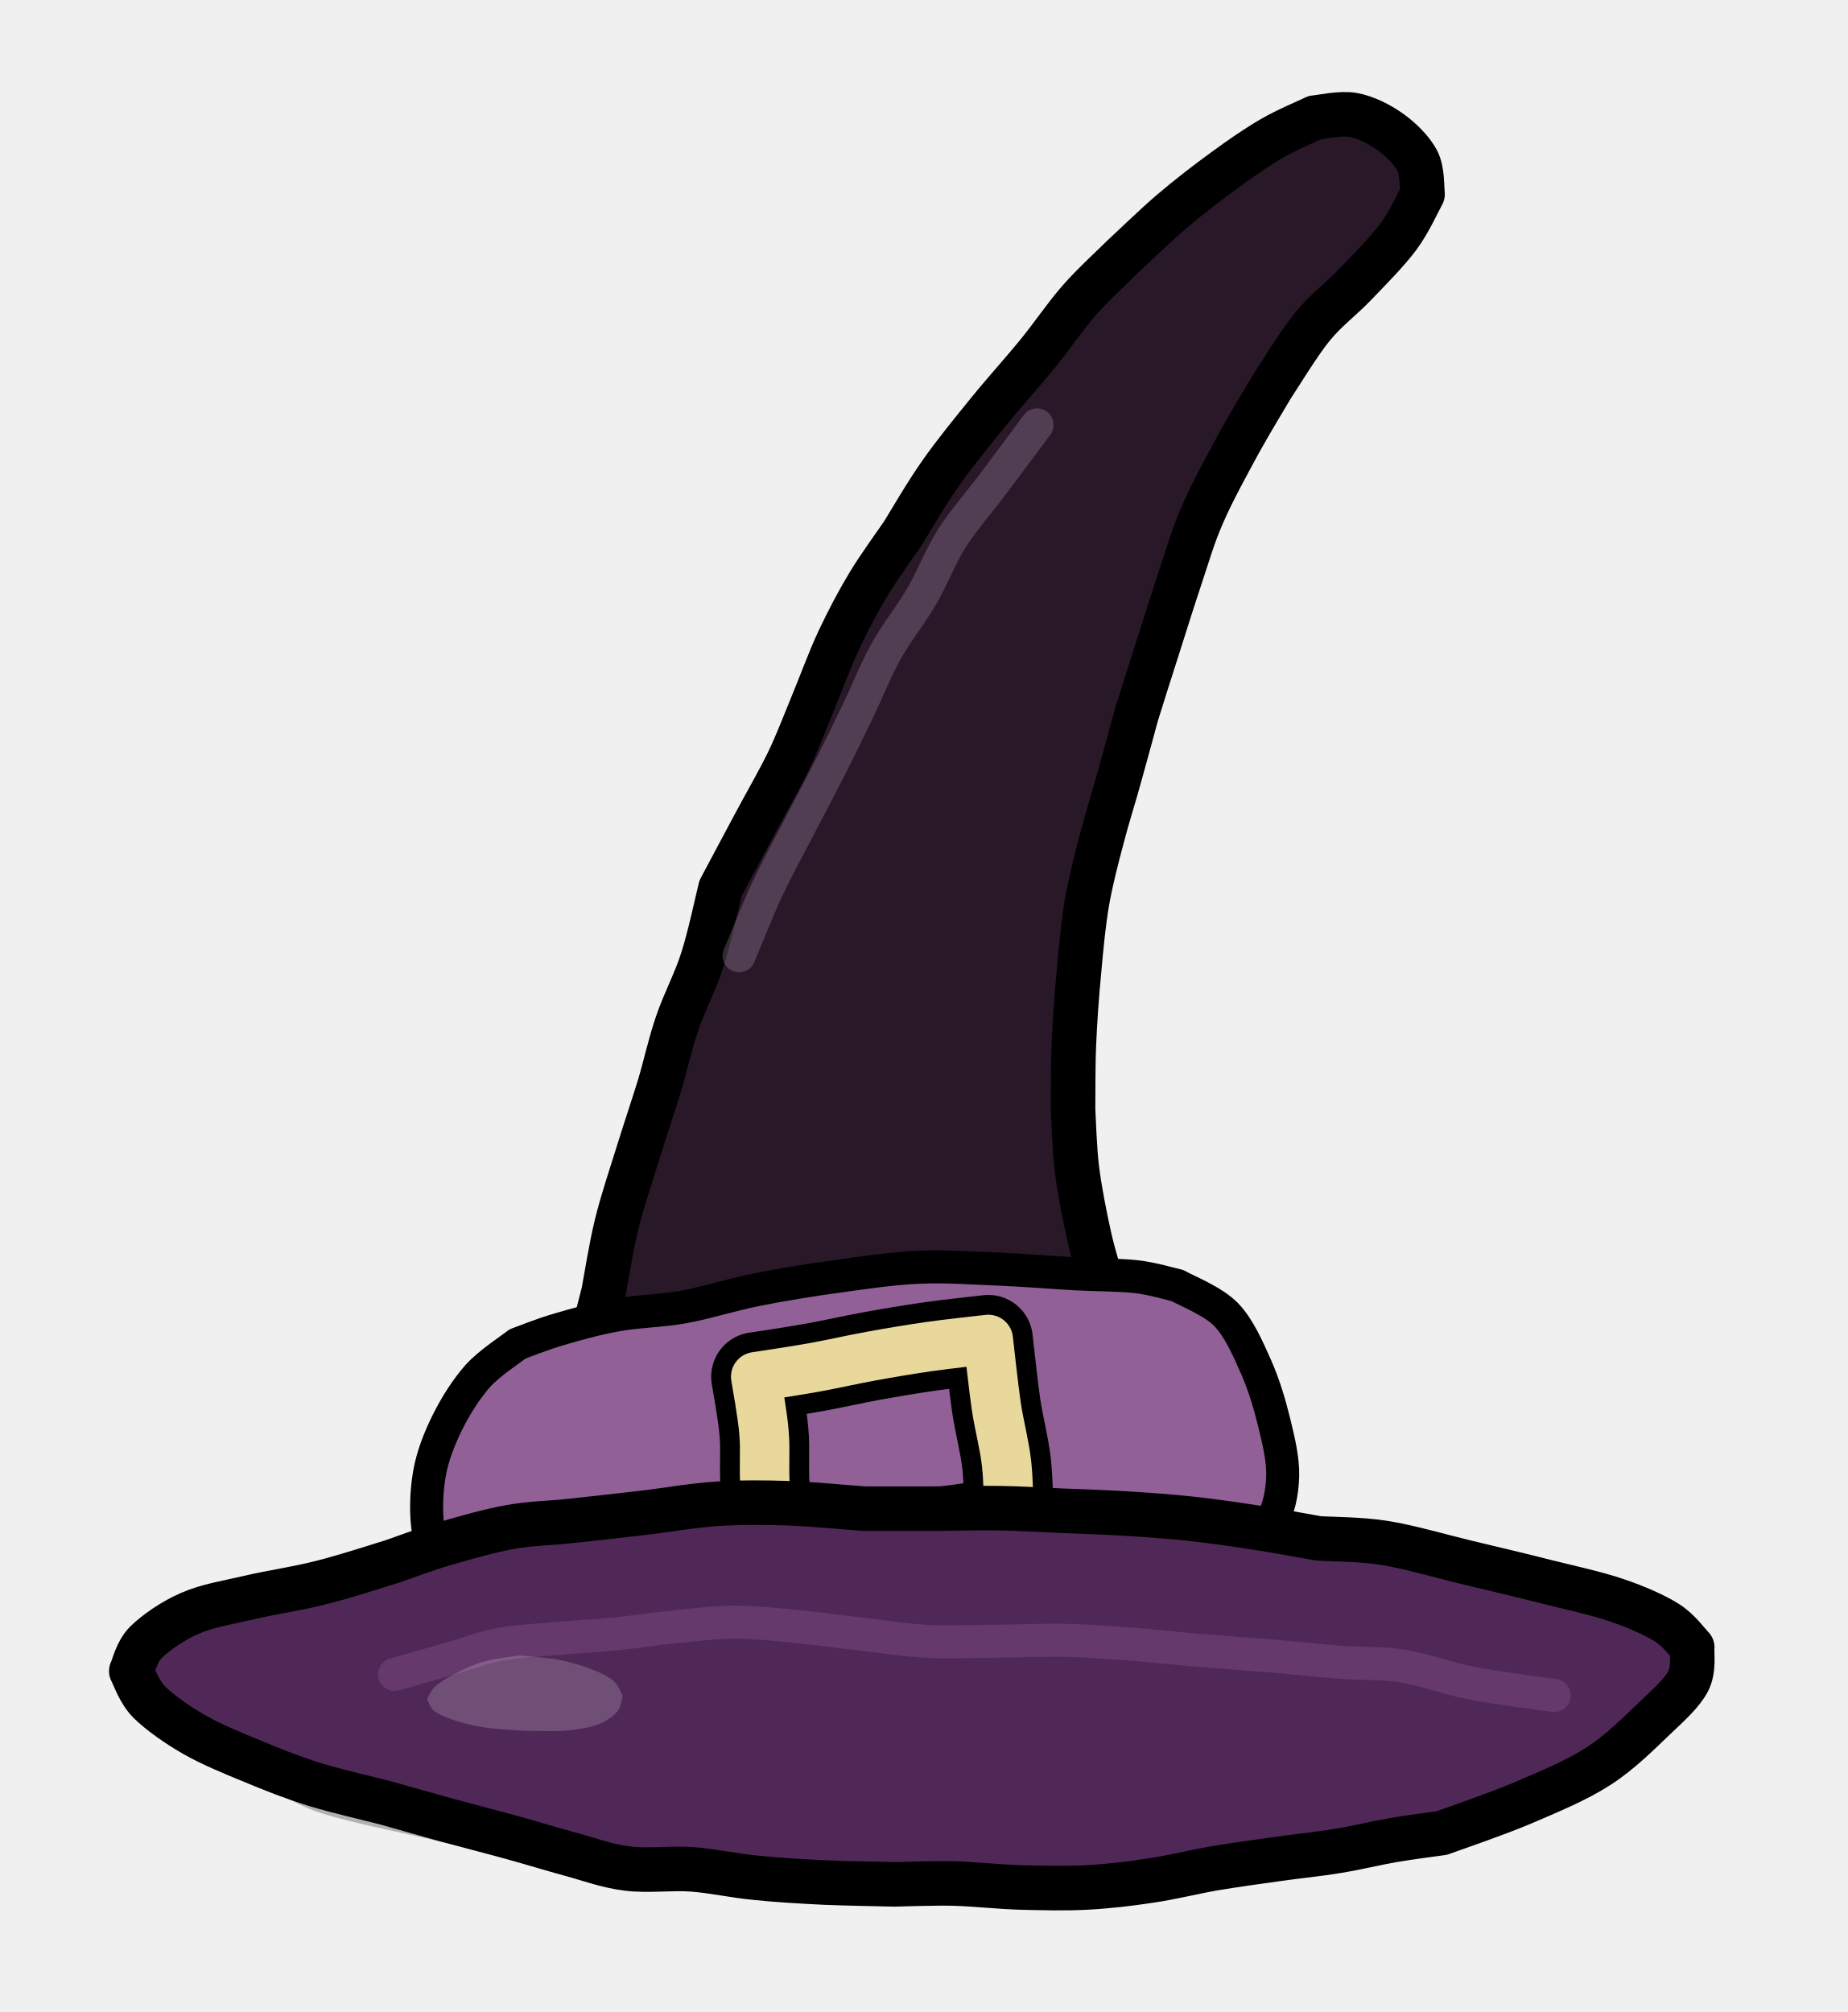
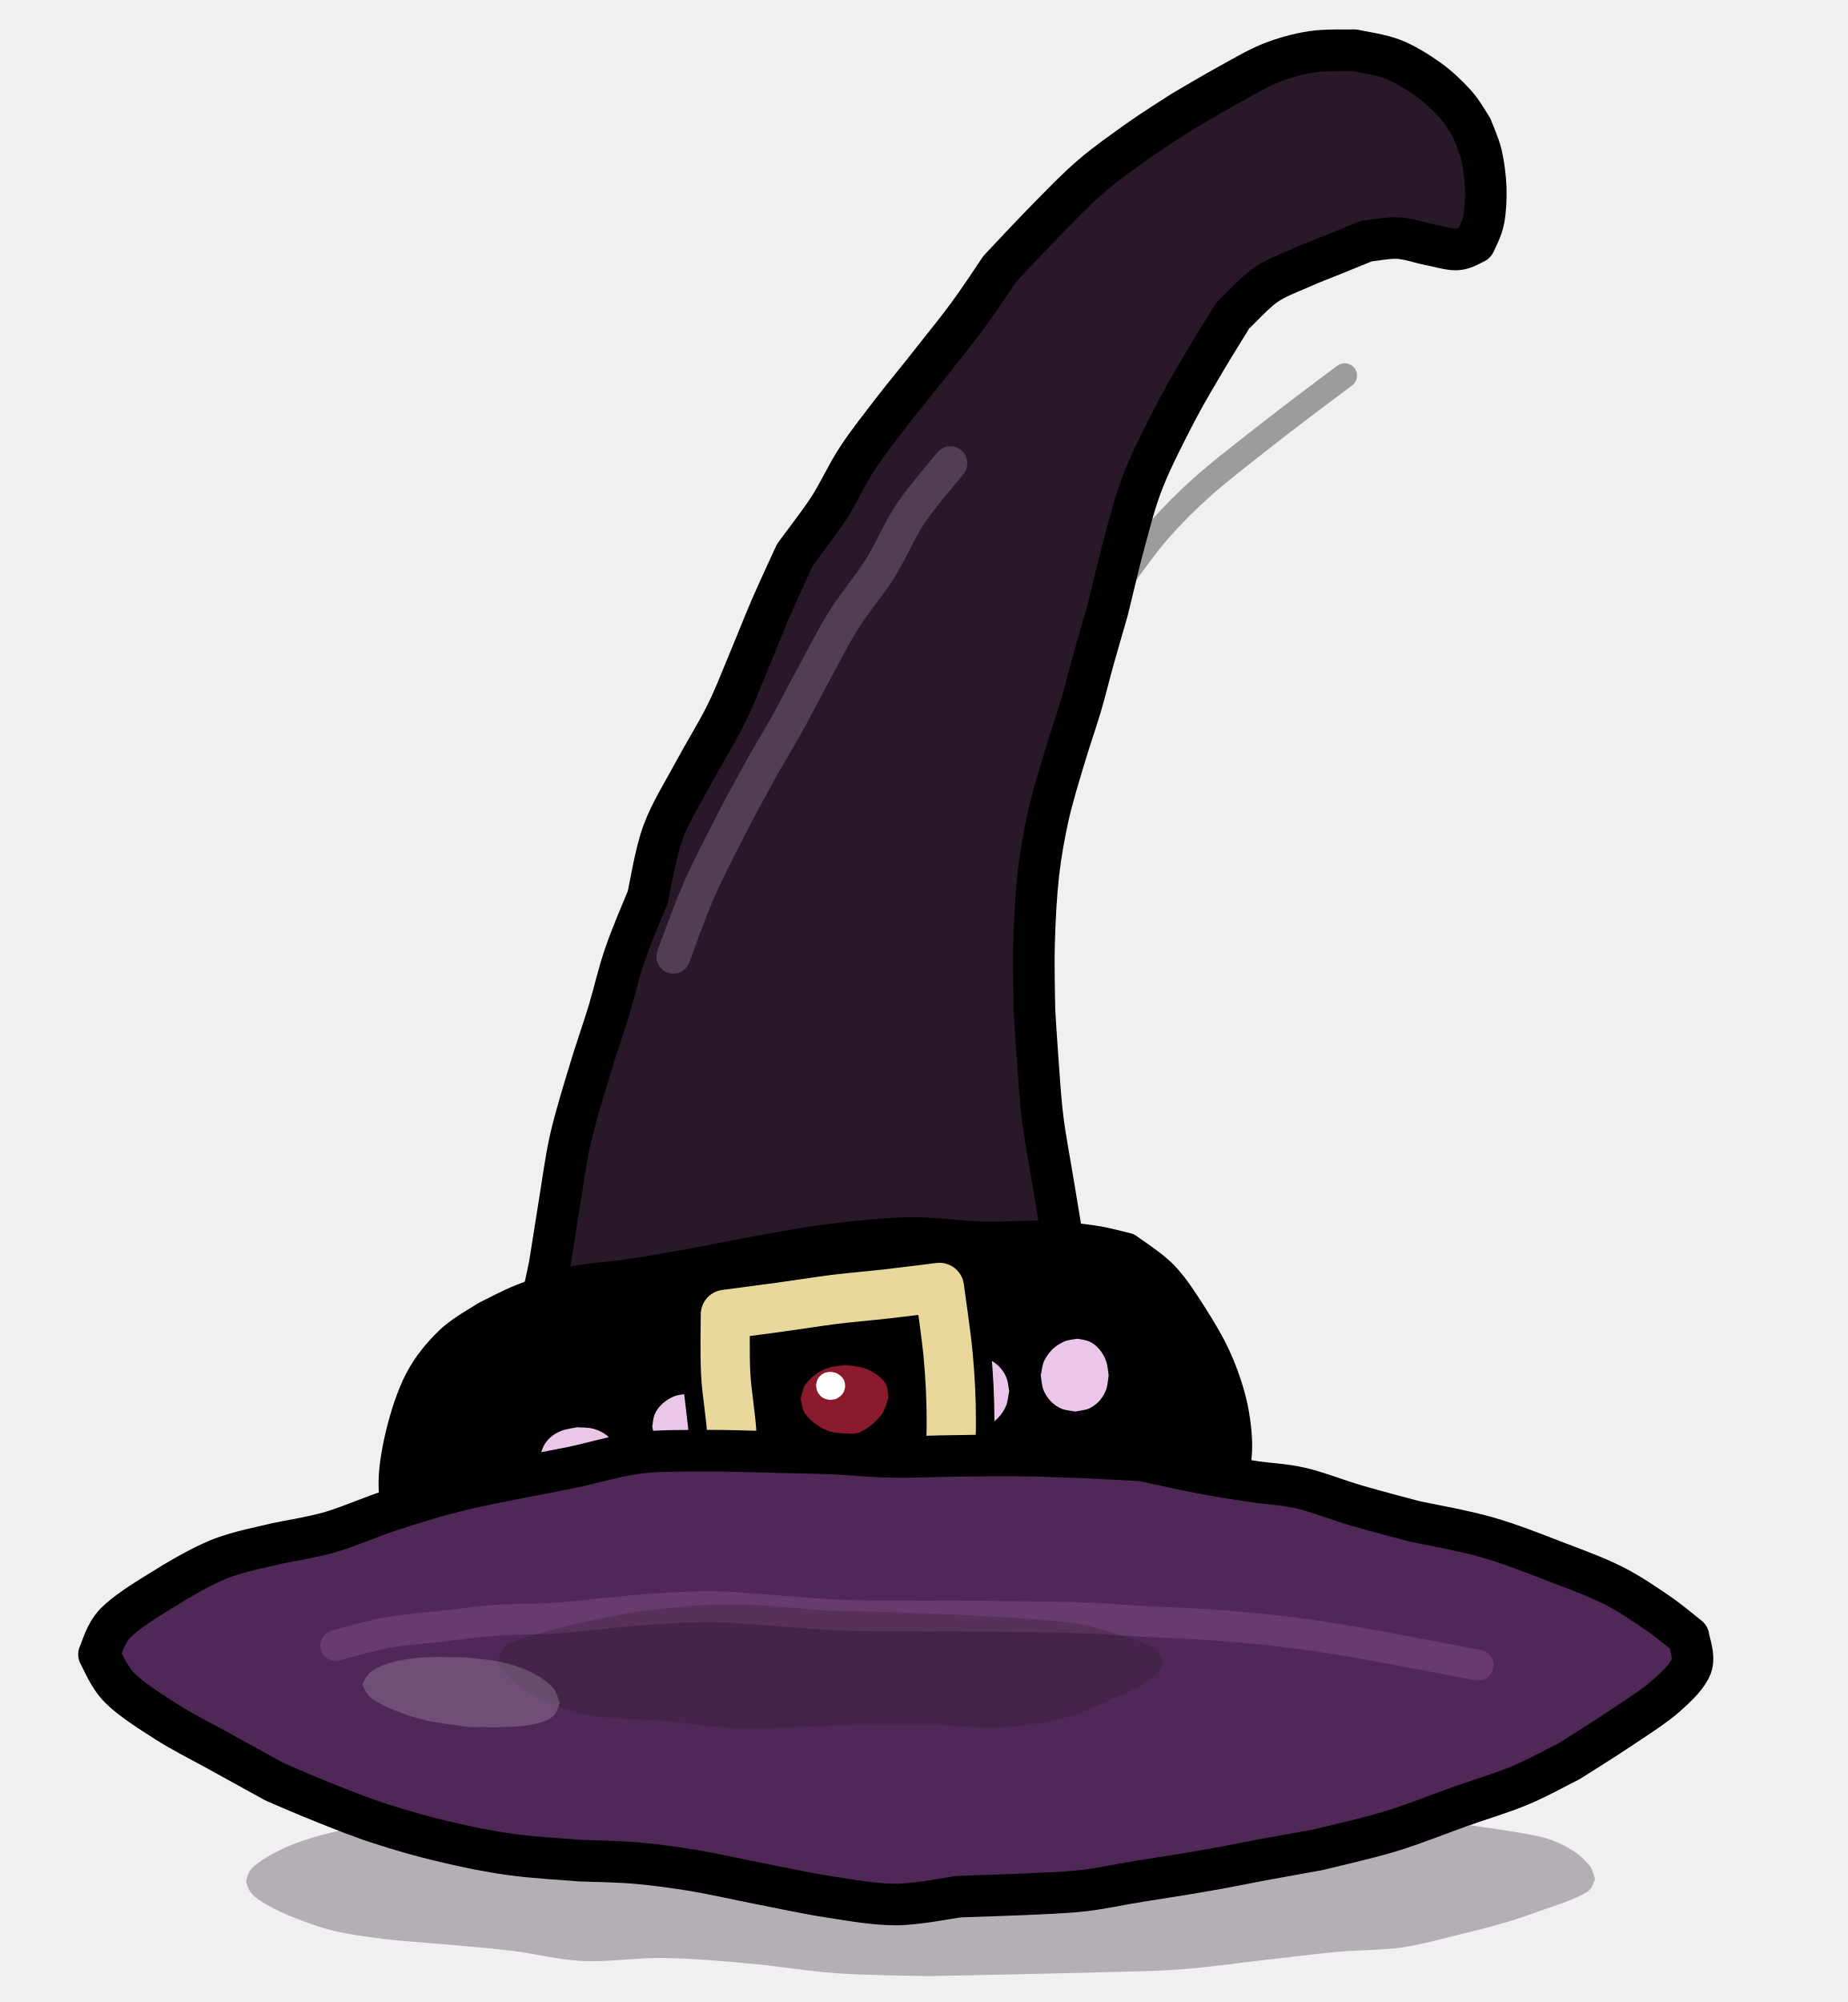
- <svg xmlns="http://www.w3.org/2000/svg" viewBox="0 0 112 122" width="112" height="122">
+ <svg xmlns="http://www.w3.org/2000/svg" viewBox="0 0 120 130" width="120" height="130">
  <g id="witchhat">
-     <path d="M95.99,108.12 C95.90,108.26 95.75,108.68 95.43,108.95 C95.10,109.21 94.64,109.43 94.04,109.72 C93.44,110.00 92.68,110.35 91.83,110.65 C90.99,110.95 90.04,111.33 89.00,111.54 C87.95,111.74 86.80,111.73 85.58,111.88 C84.36,112.02 83.07,112.23 81.67,112.40 C80.26,112.57 78.71,112.69 77.18,112.89 C75.65,113.09 74.10,113.36 72.49,113.60 C70.88,113.84 69.24,114.18 67.51,114.32 C65.78,114.46 64.00,114.45 62.12,114.43 C60.23,114.41 57.19,114.23 56.20,114.19 C55.19,114.20 52.10,114.27 50.13,114.23 C48.17,114.19 46.22,113.98 44.40,113.93 C42.58,113.87 40.84,113.98 39.22,113.90 C37.60,113.81 36.18,113.65 34.67,113.41 C33.15,113.17 31.64,112.79 30.12,112.45 C28.60,112.12 26.95,111.72 25.57,111.41 C24.18,111.09 22.87,110.83 21.81,110.57 C20.75,110.31 19.94,110.11 19.23,109.86 C18.51,109.61 17.99,109.34 17.53,109.09 C17.08,108.83 16.73,108.59 16.50,108.34 C16.27,108.09 16.22,107.71 16.16,107.59 C16.23,107.46 16.31,107.08 16.58,106.84 C16.84,106.60 17.24,106.36 17.76,106.15 C18.29,105.93 18.95,105.75 19.72,105.55 C20.48,105.35 21.37,105.20 22.36,104.93 C23.35,104.66 24.45,104.23 25.63,103.94 C26.82,103.66 28.11,103.42 29.50,103.21 C30.88,103.01 32.40,102.87 33.95,102.73 C35.50,102.58 37.13,102.48 38.79,102.32 C40.45,102.17 42.11,101.86 43.90,101.80 C45.69,101.75 47.57,101.87 49.53,101.99 C51.50,102.11 54.66,102.42 55.69,102.50 C56.71,102.48 59.83,102.37 61.81,102.34 C63.80,102.32 65.75,102.31 67.58,102.36 C69.41,102.40 71.05,102.55 72.79,102.63 C74.52,102.72 76.39,102.78 77.97,102.87 C79.55,102.96 80.94,103.05 82.28,103.19 C83.61,103.33 84.81,103.49 85.97,103.70 C87.12,103.92 88.17,104.18 89.20,104.46 C90.23,104.73 91.28,105.03 92.15,105.35 C93.02,105.67 93.82,106.06 94.41,106.38 C94.99,106.70 95.40,106.98 95.66,107.27 C95.93,107.56 95.93,107.98 95.99,108.12 Z" fill="#281828" stroke="none" stroke-width="0" opacity="0.30" />
-     <path d="M33.55,99.65 C33.31,99.34 32.41,98.48 32.14,97.77 C31.87,97.06 31.91,96.34 31.93,95.39 C31.94,94.45 32.03,93.20 32.23,92.08 C32.42,90.95 32.71,89.80 33.08,88.65 C33.44,87.50 33.99,86.35 34.43,85.19 C34.87,84.03 35.34,82.82 35.70,81.67 C36.06,80.53 36.45,78.89 36.60,78.33 C36.73,77.64 37.05,75.60 37.40,74.19 C37.75,72.77 38.27,71.25 38.70,69.86 C39.13,68.47 39.58,67.15 39.98,65.85 C40.37,64.54 40.62,63.32 41.06,62.04 C41.49,60.77 42.16,59.54 42.59,58.18 C43.03,56.82 43.50,54.59 43.68,53.87 C44.03,53.22 45.08,51.23 45.77,49.95 C46.45,48.67 47.20,47.39 47.78,46.20 C48.35,45.01 48.70,44.05 49.21,42.82 C49.72,41.60 50.27,40.07 50.85,38.83 C51.43,37.60 52.02,36.48 52.67,35.40 C53.32,34.32 54.40,32.85 54.74,32.34 C55.12,31.73 56.16,29.93 57.03,28.70 C57.89,27.47 58.95,26.18 59.93,24.97 C60.91,23.76 61.99,22.58 62.91,21.45 C63.83,20.32 64.59,19.17 65.45,18.19 C66.31,17.21 67.63,16.01 68.06,15.57 C68.56,15.12 69.99,13.72 71.01,12.85 C72.04,11.97 73.22,11.06 74.24,10.32 C75.26,9.57 76.21,8.92 77.12,8.39 C78.03,7.86 79.29,7.34 79.72,7.13 C80.11,7.10 81.29,6.83 82.05,6.97 C82.80,7.11 83.62,7.52 84.27,7.98 C84.92,8.44 85.60,9.11 85.93,9.74 C86.26,10.37 86.20,11.43 86.25,11.77 C86.01,12.20 85.45,13.46 84.78,14.36 C84.10,15.27 83.09,16.28 82.22,17.19 C81.36,18.10 80.42,18.77 79.57,19.81 C78.72,20.86 77.53,22.83 77.12,23.44 C76.79,24.00 75.87,25.51 75.16,26.79 C74.46,28.08 73.51,29.80 72.92,31.17 C72.32,32.53 72.02,33.65 71.57,34.98 C71.13,36.30 70.69,37.70 70.25,39.09 C69.80,40.48 69.13,42.61 68.91,43.32 C68.74,43.93 68.26,45.73 67.91,46.97 C67.57,48.22 67.15,49.51 66.82,50.79 C66.48,52.07 66.15,53.33 65.91,54.68 C65.68,56.03 65.55,57.46 65.42,58.90 C65.28,60.34 65.17,61.92 65.11,63.32 C65.05,64.72 65.07,66.63 65.06,67.29 C65.10,67.90 65.14,69.64 65.30,70.93 C65.47,72.23 65.75,73.68 66.06,75.06 C66.37,76.44 66.84,77.76 67.18,79.18 C67.52,80.60 67.81,82.13 68.09,83.58 C68.36,85.02 68.62,86.51 68.83,87.86 C69.04,89.21 69.24,90.49 69.35,91.67 C69.45,92.86 69.49,93.93 69.45,94.95 C69.42,95.98 69.39,96.98 69.15,97.82 C68.90,98.66 68.19,99.65 68.00,100.02 C67.61,100.28 66.67,101.11 65.69,101.59 C64.71,102.07 63.39,102.52 62.09,102.88 C60.79,103.24 59.38,103.61 57.88,103.77 C56.38,103.94 54.73,103.98 53.10,103.88 C51.46,103.79 49.68,103.43 48.07,103.20 C46.46,102.97 44.90,102.71 43.45,102.48 C42.01,102.25 40.63,102.06 39.39,101.80 C38.14,101.54 36.96,101.27 35.98,100.91 C35.01,100.56 33.95,99.86 33.55,99.65 Z" fill="#281828" stroke="#000000" stroke-width="2.7" stroke-linejoin="round" stroke-linecap="round" />
-     <path d="M44.81,57.96 C45.10,57.28 45.92,55.21 46.53,53.89 C47.15,52.58 47.87,51.27 48.50,50.06 C49.13,48.84 49.71,47.76 50.30,46.60 C50.89,45.44 51.47,44.26 52.03,43.08 C52.60,41.90 53.07,40.67 53.71,39.52 C54.34,38.37 55.20,37.33 55.87,36.18 C56.54,35.03 56.99,33.78 57.72,32.63 C58.45,31.49 59.38,30.45 60.24,29.30 C61.10,28.16 62.44,26.35 62.88,25.76" fill="none" stroke="#EAC6EA" stroke-width="2.0" stroke-linejoin="round" stroke-linecap="round" opacity="0.22" />
-     <path d="M29.81,97.03 C29.36,96.82 27.75,96.43 27.11,95.75 C26.47,95.06 26.16,93.96 25.98,92.90 C25.80,91.84 25.84,90.51 26.03,89.40 C26.22,88.28 26.65,87.21 27.14,86.22 C27.64,85.22 28.28,84.21 28.98,83.42 C29.69,82.64 30.98,81.81 31.38,81.49 C31.80,81.34 32.87,80.90 33.88,80.61 C34.89,80.31 36.17,79.95 37.43,79.73 C38.69,79.50 40.04,79.50 41.45,79.25 C42.86,78.99 44.33,78.51 45.89,78.20 C47.45,77.89 49.16,77.61 50.80,77.39 C52.45,77.16 54.10,76.91 55.74,76.84 C57.39,76.77 59.09,76.90 60.67,76.96 C62.24,77.03 63.83,77.16 65.20,77.24 C66.56,77.31 67.84,77.30 68.87,77.41 C69.91,77.53 70.97,77.86 71.39,77.95 C71.88,78.24 73.55,78.89 74.34,79.71 C75.13,80.53 75.66,81.78 76.15,82.87 C76.63,83.96 76.98,85.13 77.25,86.24 C77.52,87.34 77.80,88.50 77.77,89.51 C77.74,90.52 77.53,91.56 77.07,92.30 C76.61,93.03 75.37,93.67 75.03,93.94 C74.65,94.06 73.76,94.38 72.77,94.64 C71.78,94.90 70.37,95.21 69.09,95.50 C67.81,95.79 66.59,96.11 65.08,96.40 C63.58,96.68 61.76,97.00 60.07,97.21 C58.39,97.41 56.70,97.59 54.97,97.62 C53.24,97.65 51.46,97.49 49.70,97.40 C47.94,97.31 46.11,97.10 44.42,97.09 C42.73,97.07 41.09,97.25 39.57,97.32 C38.06,97.39 36.57,97.52 35.33,97.51 C34.09,97.51 33.06,97.35 32.14,97.27 C31.22,97.19 30.20,97.07 29.81,97.03 Z" fill="#906096" stroke="#000000" stroke-width="2.0" stroke-linejoin="round" stroke-linecap="round" />
-     <path d="M45.82,83.48 C46.42,83.39 48.22,83.12 49.39,82.91 C50.55,82.70 51.66,82.44 52.82,82.23 C53.97,82.02 55.16,81.82 56.34,81.65 C57.53,81.48 59.33,81.29 59.92,81.22 C60.00,81.89 60.22,83.98 60.40,85.24 C60.59,86.49 60.90,87.59 61.03,88.76 C61.16,89.92 61.15,91.66 61.17,92.24 C60.59,92.33 58.83,92.62 57.68,92.77 C56.53,92.92 55.47,93.07 54.29,93.16 C53.11,93.26 51.83,93.27 50.59,93.32 C49.36,93.38 47.50,93.46 46.89,93.48 C46.80,92.92 46.49,91.19 46.39,90.09 C46.30,88.98 46.42,87.95 46.32,86.85 C46.23,85.75 45.91,84.04 45.82,83.48 Z" fill="none" stroke="#000000" stroke-width="5.4" stroke-linejoin="round" stroke-linecap="round" />
-     <path d="M45.82,83.48 C46.42,83.39 48.22,83.12 49.39,82.91 C50.55,82.70 51.66,82.44 52.82,82.23 C53.97,82.02 55.16,81.82 56.34,81.65 C57.53,81.48 59.33,81.29 59.92,81.22 C60.00,81.89 60.22,83.98 60.40,85.24 C60.59,86.49 60.90,87.59 61.03,88.76 C61.16,89.92 61.15,91.66 61.17,92.24 C60.59,92.33 58.83,92.62 57.68,92.77 C56.53,92.92 55.47,93.07 54.29,93.16 C53.11,93.26 51.83,93.27 50.59,93.32 C49.36,93.38 47.50,93.46 46.89,93.48 C46.80,92.92 46.49,91.19 46.39,90.09 C46.30,88.98 46.42,87.95 46.32,86.85 C46.23,85.75 45.91,84.04 45.82,83.48 Z" fill="none" stroke="#E8D89B" stroke-width="3.0" stroke-linejoin="round" stroke-linecap="round" />
-     <path d="M7.96,101.33 C8.11,101.04 8.27,100.16 8.86,99.57 C9.46,98.99 10.48,98.27 11.53,97.82 C12.57,97.36 13.82,97.17 15.14,96.86 C16.47,96.55 18.03,96.33 19.47,95.96 C20.92,95.60 23.10,94.89 23.82,94.67 C24.35,94.49 25.79,93.94 26.97,93.60 C28.16,93.25 29.67,92.82 30.95,92.59 C32.22,92.36 33.30,92.37 34.63,92.22 C35.96,92.08 37.47,91.91 38.94,91.74 C40.40,91.57 41.93,91.29 43.41,91.19 C44.88,91.09 46.28,91.10 47.78,91.15 C49.27,91.20 51.63,91.43 52.40,91.48 C53.10,91.48 55.24,91.48 56.60,91.48 C57.97,91.47 59.27,91.43 60.59,91.45 C61.90,91.47 63.21,91.55 64.49,91.61 C65.78,91.66 67.03,91.70 68.32,91.78 C69.60,91.86 70.89,91.95 72.19,92.09 C73.48,92.23 74.81,92.42 76.10,92.62 C77.39,92.81 79.29,93.17 79.93,93.28 C80.60,93.33 82.47,93.32 83.96,93.56 C85.45,93.80 87.25,94.33 88.86,94.72 C90.48,95.11 92.15,95.50 93.67,95.89 C95.20,96.27 96.78,96.61 98.01,97.03 C99.25,97.45 100.30,97.92 101.06,98.39 C101.82,98.87 102.34,99.64 102.60,99.89 C102.56,100.24 102.73,101.23 102.35,101.95 C101.97,102.66 101.23,103.33 100.32,104.19 C99.41,105.05 98.23,106.26 96.89,107.11 C95.56,107.97 93.89,108.65 92.31,109.33 C90.73,110.00 88.23,110.85 87.41,111.15 C86.92,111.22 85.50,111.40 84.45,111.58 C83.40,111.76 82.30,112.04 81.12,112.23 C79.95,112.43 78.66,112.55 77.41,112.73 C76.16,112.90 74.90,113.08 73.62,113.29 C72.35,113.51 71.06,113.84 69.77,114.03 C68.48,114.23 67.18,114.38 65.87,114.45 C64.56,114.52 63.22,114.48 61.89,114.45 C60.56,114.41 59.16,114.25 57.88,114.21 C56.61,114.18 54.83,114.25 54.22,114.26 C53.51,114.24 51.39,114.21 49.99,114.15 C48.59,114.08 47.14,114.00 45.81,113.86 C44.47,113.73 43.26,113.45 41.97,113.35 C40.67,113.26 39.25,113.46 38.03,113.30 C36.80,113.15 35.79,112.76 34.61,112.44 C33.44,112.12 32.24,111.75 30.97,111.40 C29.70,111.05 28.24,110.68 27.00,110.34 C25.76,110.00 24.11,109.52 23.53,109.36 C22.80,109.16 20.47,108.63 19.10,108.21 C17.73,107.78 16.54,107.31 15.32,106.80 C14.10,106.30 12.81,105.77 11.76,105.17 C10.72,104.57 9.69,103.84 9.05,103.21 C8.42,102.57 8.14,101.65 7.96,101.33 Z" fill="#502858" stroke="#000000" stroke-width="2.7" stroke-linejoin="round" stroke-linecap="round" />
-     <path d="M23.92,101.53 C24.48,101.37 26.24,100.87 27.31,100.57 C28.39,100.26 29.26,99.90 30.35,99.70 C31.43,99.50 32.67,99.45 33.84,99.35 C35.01,99.24 36.18,99.19 37.37,99.07 C38.56,98.95 39.79,98.75 40.98,98.64 C42.18,98.52 43.34,98.36 44.55,98.36 C45.77,98.36 46.97,98.50 48.26,98.62 C49.54,98.74 50.92,98.94 52.24,99.09 C53.55,99.24 54.79,99.45 56.13,99.52 C57.46,99.59 58.87,99.53 60.26,99.52 C61.64,99.51 63.09,99.44 64.45,99.46 C65.81,99.49 67.08,99.58 68.43,99.68 C69.78,99.78 71.13,99.94 72.55,100.06 C73.97,100.18 75.52,100.28 76.97,100.40 C78.41,100.52 79.87,100.69 81.21,100.79 C82.56,100.90 83.69,100.81 85.03,101.02 C86.36,101.23 87.69,101.76 89.22,102.06 C90.76,102.36 93.40,102.69 94.23,102.81" fill="none" stroke="#724278" stroke-width="2.0" stroke-linejoin="round" stroke-linecap="round" opacity="0.65" />
-     <path d="M37.75,102.84 C37.70,103.00 37.67,103.50 37.42,103.79 C37.17,104.07 36.78,104.37 36.27,104.56 C35.75,104.75 35.07,104.87 34.33,104.94 C33.60,105.00 32.27,104.95 31.86,104.95 C31.46,104.92 30.20,104.87 29.48,104.76 C28.77,104.66 28.10,104.49 27.57,104.32 C27.04,104.15 26.59,103.94 26.31,103.73 C26.03,103.51 25.97,103.13 25.90,103.01 C25.99,102.88 26.13,102.48 26.43,102.22 C26.72,101.96 27.17,101.70 27.66,101.45 C28.15,101.21 28.70,100.93 29.34,100.75 C29.98,100.57 31.14,100.44 31.50,100.38 C31.90,100.43 33.18,100.51 33.90,100.65 C34.63,100.79 35.33,101.01 35.88,101.22 C36.43,101.43 36.89,101.66 37.20,101.93 C37.52,102.20 37.66,102.69 37.75,102.84 Z" fill="#FFFFFF" stroke="none" stroke-width="0" opacity="0.18" />
+     <path d="M103.59,122.02 C103.52,122.14 103.45,122.52 103.21,122.74 C102.96,122.96 102.58,123.12 102.09,123.34 C101.59,123.55 100.94,123.76 100.23,124.01 C99.52,124.26 98.71,124.56 97.82,124.82 C96.92,125.09 95.99,125.33 94.86,125.60 C93.73,125.87 92.37,126.27 91.03,126.46 C89.68,126.65 88.29,126.61 86.78,126.75 C85.27,126.89 83.65,127.11 81.97,127.29 C80.29,127.48 78.44,127.75 76.69,127.88 C74.94,128.01 73.24,128.02 71.48,128.07 C69.72,128.12 68.00,128.15 66.13,128.20 C64.26,128.24 61.23,128.30 60.24,128.32 C59.25,128.29 56.24,128.27 54.29,128.13 C52.35,127.99 50.43,127.65 48.56,127.49 C46.69,127.32 44.84,127.17 43.05,127.14 C41.27,127.12 39.50,127.42 37.86,127.34 C36.22,127.26 34.73,126.85 33.22,126.67 C31.71,126.49 30.19,126.38 28.81,126.25 C27.43,126.13 26.14,126.05 24.95,125.91 C23.76,125.76 22.64,125.60 21.68,125.38 C20.72,125.15 19.91,124.83 19.20,124.56 C18.49,124.29 17.91,124.01 17.44,123.75 C16.96,123.48 16.59,123.23 16.35,122.96 C16.10,122.70 16.03,122.29 15.97,122.15 C16.03,122.02 16.09,121.62 16.33,121.35 C16.57,121.08 16.94,120.82 17.41,120.55 C17.88,120.27 18.46,119.98 19.15,119.71 C19.85,119.45 20.66,119.20 21.59,118.98 C22.51,118.76 23.52,118.59 24.68,118.39 C25.85,118.20 27.17,117.99 28.55,117.83 C29.93,117.67 31.49,117.56 32.98,117.45 C34.47,117.34 35.88,117.39 37.49,117.19 C39.09,116.99 40.84,116.37 42.61,116.24 C44.37,116.11 46.16,116.36 48.09,116.41 C50.02,116.46 52.20,116.52 54.19,116.53 C56.18,116.54 59.06,116.47 60.04,116.46 C61.08,116.47 64.36,116.52 66.26,116.51 C68.15,116.50 69.74,116.47 71.43,116.42 C73.12,116.36 74.67,116.17 76.40,116.18 C78.13,116.19 80.11,116.31 81.81,116.48 C83.50,116.65 85.10,116.99 86.56,117.22 C88.03,117.45 89.26,117.67 90.59,117.87 C91.93,118.07 93.37,118.24 94.57,118.40 C95.78,118.57 96.86,118.71 97.83,118.87 C98.79,119.03 99.64,119.14 100.37,119.36 C101.09,119.57 101.67,119.87 102.15,120.17 C102.62,120.47 102.98,120.83 103.22,121.13 C103.46,121.44 103.52,121.87 103.59,122.02 Z" fill="#281828" stroke="none" stroke-width="0" opacity="0.30" />
+     <path d="M34.08,105.95 C33.74,105.54 32.50,104.42 32.03,103.51 C31.57,102.60 31.30,101.53 31.27,100.48 C31.24,99.44 31.62,98.39 31.85,97.23 C32.09,96.07 32.40,94.80 32.69,93.52 C32.99,92.24 33.26,90.85 33.62,89.54 C33.99,88.23 34.54,86.89 34.88,85.66 C35.23,84.44 35.56,82.75 35.69,82.17 C35.79,81.53 36.08,79.68 36.30,78.32 C36.53,76.96 36.71,75.47 37.03,74.02 C37.36,72.57 37.84,71.03 38.26,69.64 C38.67,68.25 39.14,66.95 39.53,65.67 C39.91,64.40 40.16,63.21 40.59,61.98 C41.01,60.74 41.81,58.89 42.06,58.28 C42.23,57.57 42.56,55.40 43.06,54.05 C43.56,52.70 44.37,51.44 45.04,50.18 C45.72,48.92 46.53,47.62 47.10,46.48 C47.68,45.33 47.99,44.48 48.48,43.31 C48.97,42.15 49.54,40.69 50.06,39.48 C50.59,38.26 51.37,36.59 51.63,36.02 C51.99,35.51 53.15,34.03 53.83,32.99 C54.50,31.95 54.98,30.83 55.67,29.78 C56.36,28.72 57.17,27.72 57.99,26.64 C58.82,25.57 59.80,24.40 60.62,23.34 C61.45,22.29 62.25,21.31 62.96,20.33 C63.68,19.35 64.60,17.94 64.92,17.47 C65.44,16.92 67.04,15.20 68.04,14.19 C69.03,13.19 69.90,12.27 70.88,11.43 C71.87,10.58 72.95,9.83 73.94,9.12 C74.93,8.42 76.33,7.54 76.81,7.23 C77.30,6.95 78.77,6.07 79.72,5.55 C80.67,5.03 81.60,4.47 82.51,4.10 C83.43,3.74 84.30,3.50 85.21,3.36 C86.11,3.22 87.50,3.28 87.95,3.26 C88.38,3.36 89.69,3.54 90.49,3.86 C91.29,4.18 92.10,4.69 92.77,5.17 C93.44,5.65 94.03,6.22 94.50,6.74 C94.97,7.25 95.39,8.02 95.57,8.28 C95.68,8.57 96.05,9.39 96.21,10.05 C96.36,10.70 96.46,11.50 96.49,12.21 C96.51,12.92 96.47,13.71 96.35,14.30 C96.24,14.89 95.88,15.52 95.78,15.77 C95.59,15.84 95.10,16.18 94.61,16.20 C94.13,16.22 93.49,16.01 92.86,15.89 C92.22,15.77 91.50,15.50 90.81,15.46 C90.12,15.42 89.09,15.63 88.74,15.66 C88.39,15.80 87.36,16.21 86.64,16.51 C85.92,16.80 85.17,17.08 84.42,17.42 C83.67,17.75 82.87,18.03 82.14,18.54 C81.42,19.06 80.41,20.17 80.06,20.49 C79.78,20.95 78.99,22.21 78.38,23.23 C77.78,24.26 77.11,25.35 76.42,26.66 C75.74,27.98 74.84,29.71 74.28,31.12 C73.72,32.53 73.44,33.71 73.05,35.12 C72.66,36.54 72.13,38.85 71.94,39.60 C71.79,40.12 71.33,41.70 71.04,42.73 C70.75,43.77 70.52,44.73 70.20,45.83 C69.87,46.93 69.45,48.12 69.10,49.31 C68.74,50.51 68.36,51.75 68.08,52.98 C67.81,54.21 67.60,55.35 67.44,56.71 C67.29,58.06 67.20,59.66 67.16,61.13 C67.11,62.61 67.17,64.82 67.18,65.56 C67.21,66.07 67.29,67.46 67.38,68.64 C67.47,69.82 67.55,71.28 67.72,72.65 C67.89,74.02 68.17,75.42 68.40,76.84 C68.63,78.27 68.90,79.73 69.10,81.22 C69.30,82.70 69.47,84.31 69.62,85.77 C69.77,87.24 69.88,88.68 70.03,90.03 C70.18,91.38 70.38,92.62 70.53,93.87 C70.68,95.12 70.86,96.36 70.90,97.54 C70.95,98.72 70.91,99.90 70.80,100.97 C70.68,102.03 70.51,103.05 70.22,103.94 C69.94,104.82 69.28,105.89 69.10,106.28 C68.71,106.62 67.67,107.76 66.77,108.31 C65.87,108.87 64.75,109.34 63.68,109.61 C62.61,109.88 61.57,109.86 60.33,109.93 C59.09,110.01 57.70,110.00 56.25,110.04 C54.80,110.07 53.16,110.17 51.63,110.17 C50.10,110.17 48.51,110.20 47.07,110.06 C45.63,109.92 44.28,109.59 42.99,109.34 C41.70,109.09 40.44,108.87 39.35,108.55 C38.26,108.23 37.33,107.84 36.45,107.41 C35.57,106.98 34.48,106.19 34.08,105.95 Z" fill="#281828" stroke="#000000" stroke-width="2.7" stroke-linejoin="round" stroke-linecap="round" />
+     <path d="M72.92,37.50 C73.31,36.99 74.41,35.42 75.26,34.45 C76.11,33.48 77.00,32.59 78.02,31.67 C79.03,30.76 80.29,29.79 81.35,28.95 C82.41,28.11 83.37,27.38 84.36,26.62 C85.36,25.86 86.83,24.76 87.33,24.39" fill="none" stroke="#000000" stroke-width="1.6" stroke-linejoin="round" stroke-linecap="round" opacity="0.35" />
+     <path d="M43.73,62.12 C44.00,61.41 44.76,59.25 45.35,57.90 C45.94,56.55 46.60,55.27 47.25,54.01 C47.89,52.74 48.58,51.47 49.22,50.31 C49.86,49.14 50.48,48.14 51.11,47.02 C51.73,45.90 52.33,44.72 52.95,43.58 C53.57,42.44 54.13,41.32 54.83,40.20 C55.53,39.09 56.44,38.05 57.16,36.91 C57.87,35.77 58.37,34.50 59.13,33.36 C59.89,32.22 61.29,30.63 61.72,30.08" fill="none" stroke="#EAC6EA" stroke-width="2.2" stroke-linejoin="round" stroke-linecap="round" opacity="0.22" />
+     <path d="M29.70,102.73 C29.34,102.53 28.12,102.10 27.55,101.53 C26.97,100.97 26.57,100.17 26.25,99.35 C25.92,98.53 25.62,97.65 25.59,96.62 C25.55,95.58 25.76,94.31 26.04,93.15 C26.32,91.99 26.74,90.65 27.27,89.64 C27.80,88.63 28.50,87.80 29.22,87.11 C29.94,86.41 31.19,85.74 31.59,85.47 C31.98,85.29 32.97,84.74 33.90,84.37 C34.84,84.00 36.04,83.51 37.19,83.24 C38.33,82.98 39.45,82.97 40.77,82.77 C42.09,82.57 43.63,82.31 45.11,82.04 C46.59,81.77 48.13,81.43 49.68,81.16 C51.22,80.89 52.78,80.60 54.36,80.42 C55.94,80.23 57.60,80.06 59.16,80.04 C60.72,80.02 62.29,80.28 63.73,80.32 C65.17,80.36 66.60,80.23 67.81,80.27 C69.02,80.31 70.09,80.44 70.99,80.57 C71.89,80.70 72.84,80.98 73.21,81.06 C73.60,81.36 74.86,82.14 75.56,82.88 C76.26,83.61 76.84,84.55 77.43,85.46 C78.01,86.38 78.62,87.38 79.05,88.38 C79.49,89.39 79.85,90.47 80.06,91.49 C80.26,92.52 80.38,93.62 80.29,94.55 C80.20,95.49 80.01,96.39 79.51,97.12 C79.02,97.84 77.68,98.60 77.31,98.90 C76.91,99.05 75.84,99.48 74.91,99.77 C73.98,100.05 72.90,100.34 71.73,100.61 C70.56,100.87 69.27,101.10 67.88,101.36 C66.49,101.61 64.97,101.87 63.40,102.15 C61.83,102.44 60.16,102.86 58.48,103.08 C56.79,103.30 55.02,103.43 53.28,103.48 C51.55,103.52 49.74,103.35 48.07,103.34 C46.40,103.34 44.77,103.38 43.27,103.43 C41.76,103.47 40.37,103.59 39.04,103.61 C37.71,103.63 36.46,103.64 35.27,103.55 C34.08,103.46 32.84,103.22 31.91,103.09 C30.98,102.95 30.07,102.79 29.70,102.73 Z" fill="#000000" stroke="#000000" stroke-width="2.0" stroke-linejoin="round" stroke-linecap="round" />
+     <path d="M40.04,94.56 C40.00,94.71 39.94,95.18 39.81,95.47 C39.68,95.76 39.47,96.05 39.25,96.28 C39.02,96.51 38.74,96.73 38.44,96.87 C38.15,97.02 37.64,97.10 37.48,97.14 C37.33,97.12 36.82,97.12 36.54,97.02 C36.25,96.92 35.99,96.75 35.78,96.55 C35.57,96.36 35.39,96.11 35.27,95.84 C35.16,95.58 35.11,95.10 35.08,94.95 C35.10,94.81 35.12,94.33 35.23,94.07 C35.33,93.80 35.50,93.56 35.71,93.37 C35.92,93.17 36.19,93.01 36.48,92.90 C36.77,92.79 37.30,92.72 37.47,92.68 C37.63,92.70 38.16,92.68 38.46,92.76 C38.77,92.83 39.06,92.96 39.29,93.12 C39.52,93.28 39.72,93.49 39.85,93.73 C39.97,93.97 40.01,94.42 40.04,94.56 Z" fill="#EAC6EA" stroke="none" />
+     <path d="M47.37,92.95 C47.35,93.10 47.34,93.58 47.22,93.84 C47.11,94.10 46.92,94.33 46.69,94.51 C46.46,94.68 46.17,94.81 45.86,94.89 C45.55,94.96 45.02,94.93 44.85,94.93 C44.68,94.89 44.16,94.80 43.87,94.66 C43.57,94.53 43.31,94.34 43.09,94.14 C42.87,93.93 42.69,93.69 42.57,93.44 C42.44,93.19 42.39,92.76 42.36,92.62 C42.39,92.49 42.41,92.06 42.53,91.81 C42.64,91.56 42.83,91.32 43.04,91.13 C43.25,90.94 43.53,90.76 43.81,90.66 C44.10,90.55 44.59,90.52 44.75,90.49 C44.91,90.52 45.41,90.57 45.71,90.70 C46.01,90.82 46.29,91.02 46.52,91.24 C46.76,91.46 46.97,91.73 47.11,92.02 C47.25,92.30 47.33,92.79 47.37,92.95 Z" fill="#EAC6EA" stroke="none" />
+     <path d="M65.54,90.34 C65.50,90.50 65.46,90.99 65.34,91.28 C65.22,91.57 65.04,91.84 64.83,92.06 C64.61,92.29 64.35,92.49 64.07,92.61 C63.79,92.74 63.30,92.79 63.15,92.83 C63.00,92.80 62.51,92.77 62.25,92.65 C61.99,92.54 61.75,92.35 61.58,92.13 C61.40,91.91 61.27,91.63 61.18,91.34 C61.10,91.04 61.10,90.54 61.08,90.38 C61.11,90.23 61.15,89.74 61.25,89.46 C61.35,89.19 61.49,88.93 61.67,88.73 C61.85,88.52 62.08,88.34 62.33,88.22 C62.58,88.11 63.04,88.06 63.18,88.03 C63.33,88.06 63.81,88.09 64.09,88.20 C64.36,88.31 64.63,88.49 64.84,88.69 C65.05,88.90 65.24,89.15 65.35,89.43 C65.47,89.70 65.51,90.19 65.54,90.34 Z" fill="#EAC6EA" stroke="none" />
+     <path d="M72.00,89.31 C71.97,89.46 71.94,89.95 71.84,90.23 C71.74,90.50 71.58,90.76 71.40,90.97 C71.21,91.17 70.97,91.35 70.71,91.47 C70.45,91.58 69.98,91.62 69.84,91.66 C69.69,91.63 69.22,91.59 68.95,91.48 C68.68,91.37 68.43,91.19 68.23,90.98 C68.04,90.78 67.86,90.51 67.76,90.24 C67.65,89.96 67.62,89.47 67.59,89.31 C67.63,89.16 67.68,88.67 67.80,88.39 C67.93,88.11 68.13,87.84 68.34,87.62 C68.56,87.41 68.84,87.23 69.12,87.11 C69.39,86.99 69.84,86.96 69.98,86.93 C70.12,86.96 70.55,87.01 70.79,87.13 C71.03,87.25 71.24,87.43 71.42,87.64 C71.59,87.85 71.75,88.12 71.84,88.40 C71.94,88.67 71.97,89.16 72.00,89.31 Z" fill="#EAC6EA" stroke="none" />
+     <path d="M47.11,85.35 C47.70,85.27 49.47,85.04 50.65,84.88 C51.82,84.72 52.99,84.53 54.15,84.38 C55.30,84.24 56.43,84.15 57.58,84.02 C58.72,83.89 60.43,83.67 61.01,83.60 C61.10,84.34 61.45,86.60 61.58,88.04 C61.71,89.48 61.78,90.82 61.78,92.23 C61.79,93.65 61.66,95.80 61.63,96.51 C61.00,96.61 59.01,96.96 57.84,97.09 C56.67,97.21 55.73,97.24 54.61,97.27 C53.49,97.30 52.32,97.27 51.13,97.27 C49.93,97.28 48.04,97.29 47.42,97.29 C47.44,96.63 47.58,94.70 47.54,93.35 C47.49,92.00 47.20,90.55 47.13,89.22 C47.06,87.88 47.11,85.99 47.11,85.35 Z" fill="none" stroke="#000000" stroke-width="5.6" stroke-linejoin="round" stroke-linecap="round" />
+     <path d="M47.11,85.35 C47.70,85.27 49.47,85.04 50.65,84.88 C51.82,84.72 52.99,84.53 54.15,84.38 C55.30,84.24 56.43,84.15 57.58,84.02 C58.72,83.89 60.43,83.67 61.01,83.60 C61.10,84.34 61.45,86.60 61.58,88.04 C61.71,89.48 61.78,90.82 61.78,92.23 C61.79,93.65 61.66,95.80 61.63,96.51 C61.00,96.61 59.01,96.96 57.84,97.09 C56.67,97.21 55.73,97.24 54.61,97.27 C53.49,97.30 52.32,97.27 51.13,97.27 C49.93,97.28 48.04,97.29 47.42,97.29 C47.44,96.63 47.58,94.70 47.54,93.35 C47.49,92.00 47.20,90.55 47.13,89.22 C47.06,87.88 47.11,85.99 47.11,85.35 Z" fill="none" stroke="#E8D89B" stroke-width="3.2" stroke-linejoin="round" stroke-linecap="round" />
+     <path d="M58.42,90.80 C58.34,91.00 58.19,91.66 57.97,92.03 C57.74,92.41 57.39,92.79 57.05,93.06 C56.71,93.34 56.32,93.58 55.93,93.71 C55.53,93.84 54.90,93.83 54.70,93.85 C54.49,93.80 53.84,93.69 53.44,93.53 C53.05,93.37 52.66,93.14 52.35,92.87 C52.03,92.61 51.74,92.28 51.57,91.94 C51.39,91.59 51.33,90.99 51.28,90.80 C51.34,90.61 51.44,90.01 51.63,89.67 C51.82,89.33 52.12,89.03 52.44,88.77 C52.76,88.52 53.14,88.30 53.56,88.16 C53.97,88.02 54.69,87.97 54.91,87.93 C55.14,87.97 55.87,88.02 56.29,88.16 C56.71,88.29 57.11,88.51 57.43,88.75 C57.75,89.00 58.04,89.30 58.20,89.64 C58.36,89.98 58.38,90.60 58.42,90.80 Z" fill="#8B1A2D" stroke="#000000" stroke-width="1.4" />
+     <path d="M54.89,90.00 C54.88,90.06 54.86,90.24 54.81,90.35 C54.76,90.46 54.68,90.56 54.60,90.64 C54.51,90.72 54.40,90.79 54.29,90.84 C54.17,90.88 53.98,90.89 53.92,90.90 C53.86,90.89 53.66,90.87 53.55,90.82 C53.44,90.78 53.34,90.70 53.26,90.62 C53.18,90.53 53.11,90.43 53.07,90.32 C53.02,90.21 53.01,90.02 53.00,89.96 C53.01,89.90 53.03,89.71 53.08,89.61 C53.12,89.50 53.20,89.41 53.28,89.33 C53.36,89.25 53.46,89.19 53.57,89.14 C53.68,89.10 53.88,89.09 53.94,89.08 C54.00,89.10 54.20,89.11 54.31,89.16 C54.42,89.21 54.53,89.28 54.61,89.36 C54.70,89.44 54.77,89.54 54.82,89.64 C54.87,89.75 54.88,89.94 54.89,90.00 Z" fill="#FFFFFF" stroke="none" />
+     <path d="M6.43,107.43 C6.60,107.09 6.83,106.08 7.49,105.40 C8.16,104.72 9.28,104.01 10.40,103.32 C11.51,102.63 12.93,101.78 14.19,101.26 C15.45,100.74 17.32,100.40 17.95,100.23 C18.53,100.10 20.21,99.84 21.44,99.49 C22.67,99.13 24.00,98.53 25.33,98.09 C26.66,97.66 28.03,97.22 29.43,96.87 C30.82,96.51 32.99,96.10 33.71,95.95 C34.28,95.84 35.88,95.54 37.17,95.28 C38.46,95.01 40.01,94.53 41.43,94.35 C42.86,94.18 44.30,94.21 45.73,94.20 C47.17,94.19 48.64,94.25 50.06,94.28 C51.49,94.31 53.57,94.37 54.27,94.39 C54.87,94.42 56.57,94.58 57.88,94.60 C59.18,94.63 60.73,94.55 62.09,94.54 C63.45,94.52 64.73,94.49 66.04,94.51 C67.35,94.52 68.58,94.57 69.94,94.62 C71.29,94.68 73.45,94.79 74.16,94.83 C74.79,94.96 76.74,95.40 77.94,95.63 C79.15,95.86 80.29,96.04 81.37,96.20 C82.46,96.37 83.36,96.37 84.48,96.63 C85.60,96.89 86.85,97.40 88.09,97.76 C89.32,98.12 91.27,98.63 91.91,98.80 C92.69,98.97 95.07,99.39 96.60,99.83 C98.13,100.27 99.73,100.91 101.08,101.43 C102.44,101.95 103.65,102.39 104.75,102.94 C105.85,103.50 106.85,104.19 107.67,104.75 C108.49,105.31 109.33,106.04 109.66,106.29 C109.69,106.61 110.08,107.56 109.84,108.20 C109.59,108.83 108.95,109.46 108.19,110.13 C107.44,110.79 106.36,111.48 105.31,112.18 C104.26,112.89 102.48,114.00 101.91,114.36 C101.37,114.62 99.87,115.46 98.68,115.95 C97.50,116.44 96.17,116.83 94.78,117.32 C93.39,117.82 91.86,118.44 90.33,118.91 C88.79,119.38 86.37,119.92 85.57,120.12 C84.96,120.23 83.18,120.55 81.92,120.78 C80.66,121.02 79.35,121.29 78.03,121.51 C76.72,121.74 75.29,121.95 74.01,122.16 C72.73,122.36 71.62,122.62 70.36,122.77 C69.10,122.91 67.80,122.94 66.45,123.01 C65.11,123.07 62.99,123.13 62.29,123.16 C61.61,123.24 59.59,123.66 58.20,123.67 C56.81,123.67 55.42,123.42 53.95,123.19 C52.49,122.97 50.88,122.62 49.40,122.33 C47.93,122.04 46.45,121.70 45.10,121.47 C43.75,121.25 42.56,121.09 41.33,120.98 C40.09,120.87 38.28,120.85 37.67,120.82 C36.91,120.75 34.62,120.63 33.16,120.42 C31.69,120.22 30.28,119.92 28.87,119.59 C27.47,119.26 26.06,118.86 24.74,118.43 C23.43,118.01 22.14,117.49 20.99,117.03 C19.84,116.58 18.36,115.92 17.83,115.70 C17.24,115.37 15.43,114.38 14.26,113.73 C13.09,113.08 11.90,112.50 10.82,111.81 C9.74,111.12 8.51,110.34 7.78,109.61 C7.05,108.88 6.65,107.79 6.43,107.43 Z" fill="#502858" stroke="#000000" stroke-width="2.7" stroke-linejoin="round" stroke-linecap="round" />
+     <path d="M21.80,106.85 C22.35,106.71 23.97,106.23 25.12,106.02 C26.27,105.81 27.51,105.73 28.70,105.60 C29.89,105.46 31.04,105.29 32.25,105.21 C33.47,105.12 34.82,105.16 36.00,105.08 C37.18,105.01 38.22,104.86 39.34,104.75 C40.47,104.65 41.56,104.53 42.75,104.46 C43.94,104.39 45.20,104.31 46.48,104.33 C47.76,104.35 49.10,104.50 50.42,104.59 C51.73,104.68 53.04,104.81 54.37,104.87 C55.69,104.93 57.06,104.93 58.36,104.94 C59.66,104.95 60.83,104.94 62.17,104.94 C63.50,104.95 65.00,104.96 66.39,104.98 C67.77,105.00 69.17,105.01 70.49,105.06 C71.81,105.11 72.93,105.21 74.30,105.28 C75.67,105.36 77.27,105.41 78.70,105.51 C80.13,105.61 81.50,105.74 82.88,105.89 C84.26,106.05 85.56,106.23 86.97,106.46 C88.38,106.68 89.82,106.96 91.32,107.24 C92.83,107.52 95.21,107.98 95.99,108.12" fill="none" stroke="#724278" stroke-width="2.0" stroke-linejoin="round" stroke-linecap="round" opacity="0.7" />
+     <path d="M75.60,107.95 C75.47,108.12 75.29,108.64 74.80,109.00 C74.31,109.36 73.59,109.70 72.67,110.12 C71.75,110.53 70.53,111.17 69.26,111.51 C67.99,111.86 66.55,112.09 65.03,112.17 C63.52,112.25 61.98,112.01 60.18,111.99 C58.38,111.96 55.23,112.03 54.23,112.04 C53.22,112.07 50.02,112.28 48.16,112.23 C46.31,112.19 44.69,111.88 43.11,111.75 C41.52,111.62 39.93,111.66 38.65,111.45 C37.38,111.23 36.35,110.86 35.46,110.48 C34.57,110.09 33.83,109.57 33.30,109.15 C32.77,108.72 32.46,108.14 32.29,107.94 C32.40,107.76 32.44,107.17 32.92,106.85 C33.39,106.54 34.24,106.30 35.16,106.03 C36.07,105.75 37.21,105.48 38.42,105.22 C39.63,104.97 40.90,104.69 42.44,104.51 C43.99,104.34 45.80,104.17 47.69,104.19 C49.58,104.20 52.76,104.52 53.77,104.59 C54.77,104.61 57.86,104.68 59.73,104.75 C61.59,104.82 63.31,104.90 64.97,105.00 C66.62,105.11 68.35,105.20 69.64,105.39 C70.93,105.58 71.84,105.89 72.70,106.16 C73.57,106.42 74.36,106.66 74.84,106.96 C75.32,107.25 75.48,107.78 75.60,107.95 Z" fill="#281828" stroke="none" stroke-width="0" opacity="0.28" />
+     <path d="M36.35,110.58 C36.28,110.72 36.19,111.20 35.93,111.43 C35.68,111.65 35.30,111.81 34.81,111.93 C34.32,112.05 33.74,112.11 33.01,112.14 C32.28,112.18 30.86,112.14 30.43,112.14 C29.97,112.07 28.51,111.90 27.69,111.72 C26.87,111.53 26.12,111.26 25.51,111.01 C24.91,110.76 24.38,110.48 24.05,110.21 C23.72,109.93 23.62,109.50 23.53,109.36 C23.63,109.22 23.76,108.80 24.09,108.56 C24.41,108.32 24.91,108.09 25.49,107.93 C26.08,107.77 26.81,107.67 27.58,107.62 C28.35,107.57 29.70,107.62 30.12,107.62 C30.54,107.67 31.88,107.76 32.64,107.94 C33.39,108.11 34.10,108.38 34.64,108.66 C35.19,108.93 35.62,109.28 35.91,109.60 C36.19,109.92 36.27,110.42 36.35,110.58 Z" fill="#FFFFFF" stroke="none" stroke-width="0" opacity="0.18" />
  </g>
</svg>
